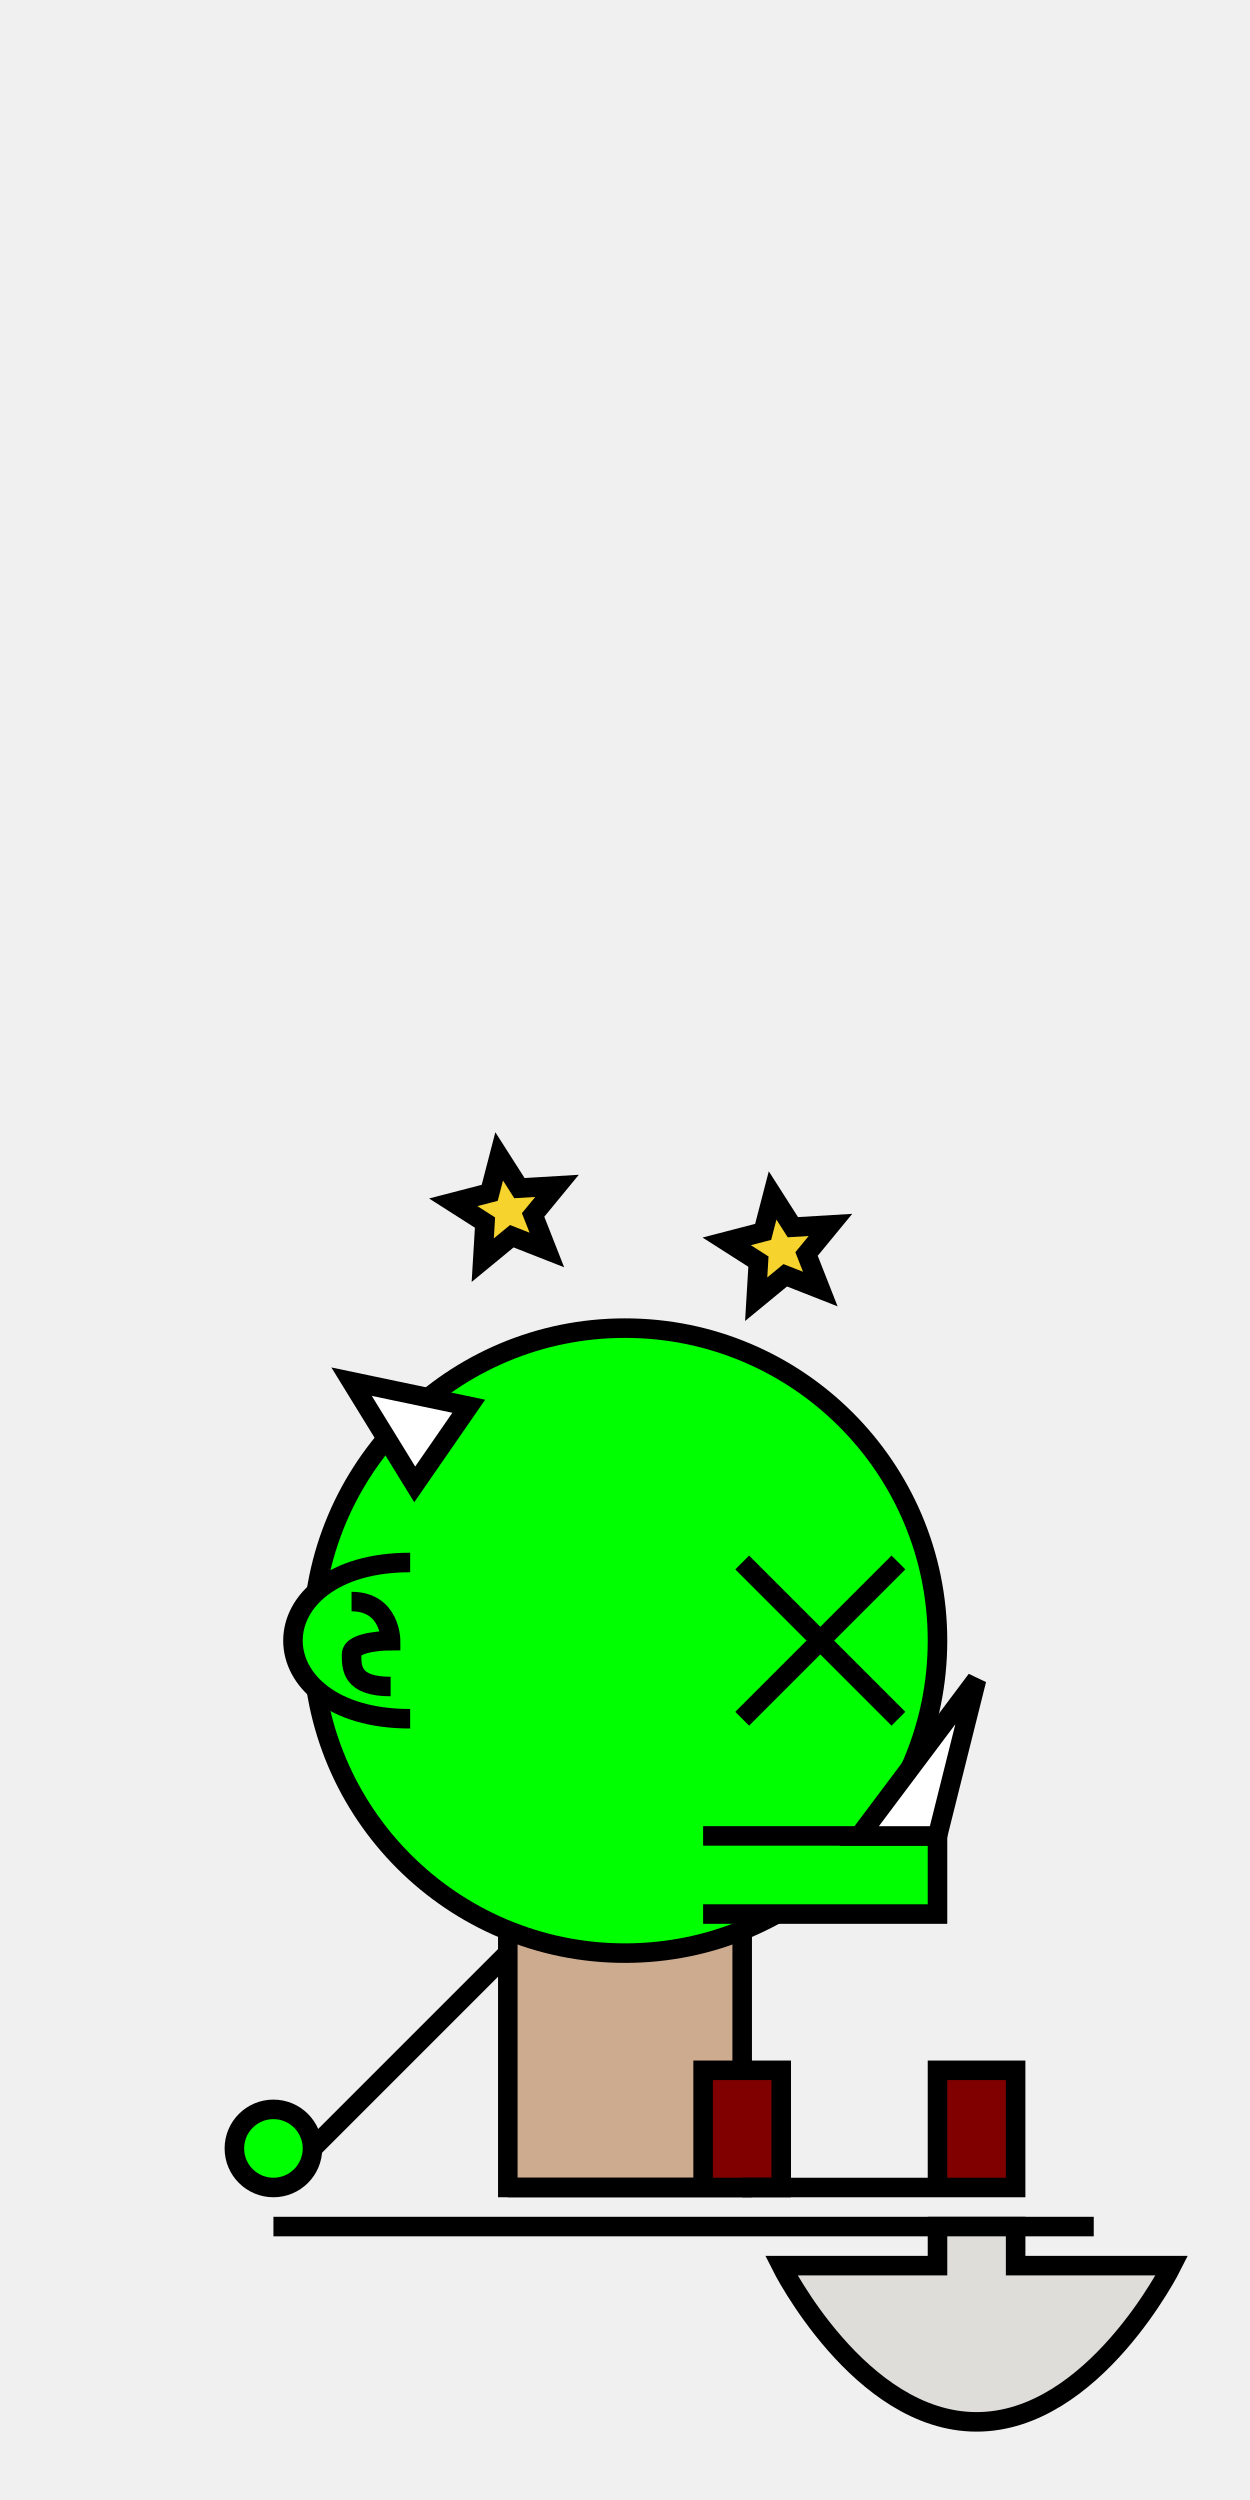
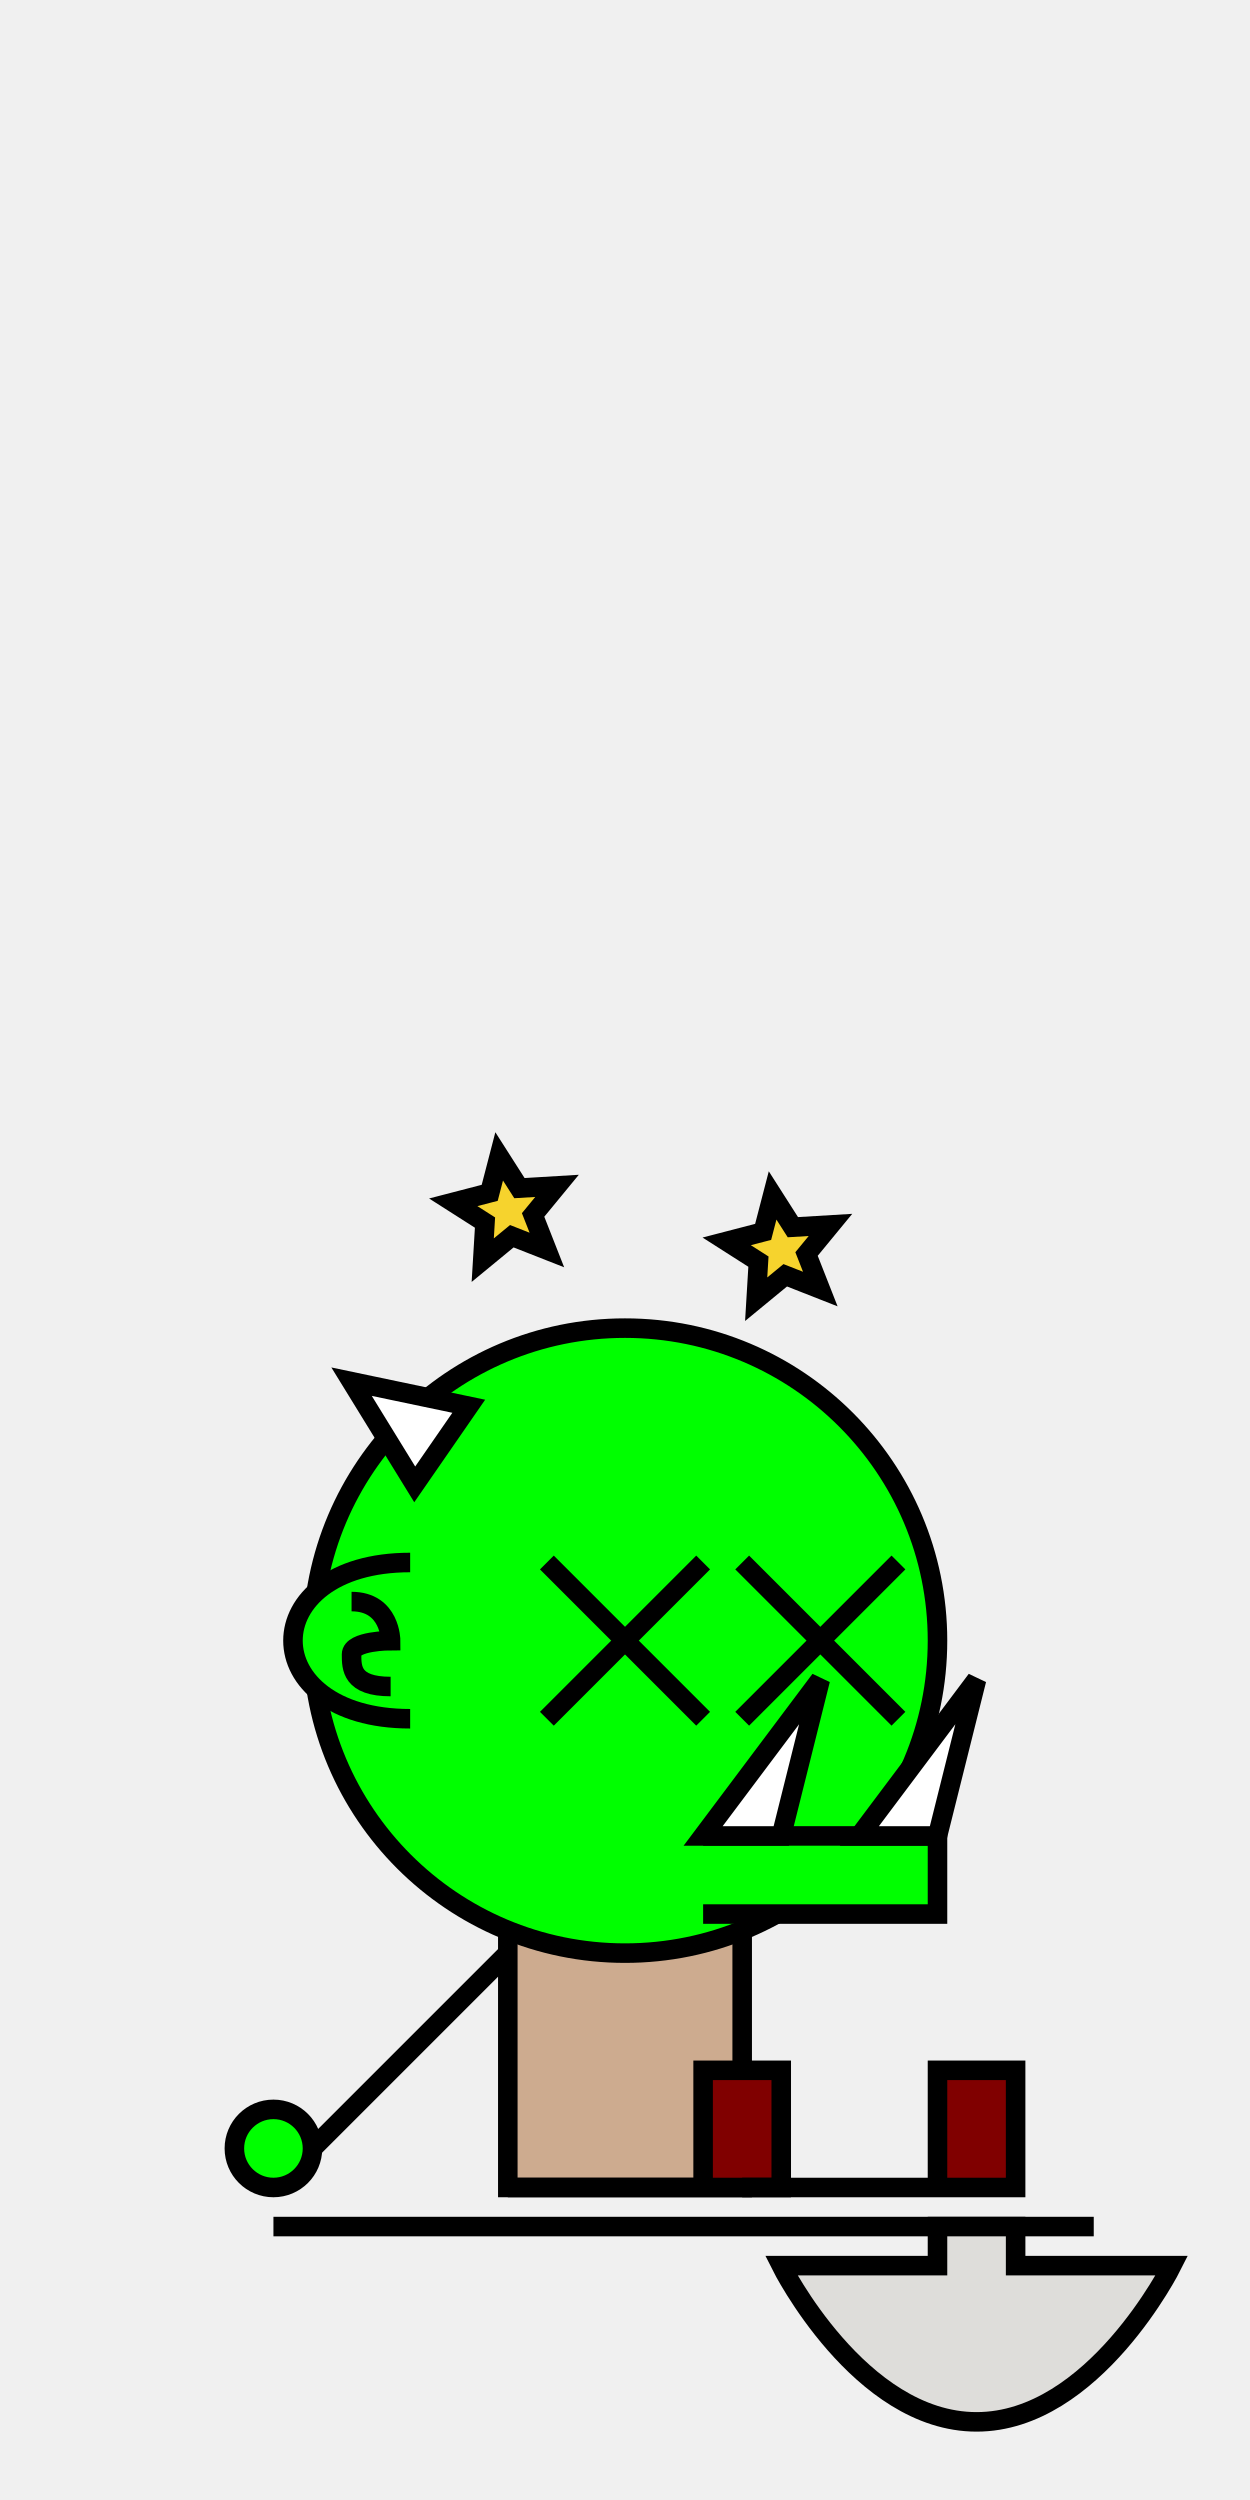
<svg xmlns="http://www.w3.org/2000/svg" width="512" height="1024" viewBox="0 0 135.467 270.933" version="1.1" id="svg1">
  <defs id="defs1" />
  <g id="layer1">
    <rect style="fill:#cdab8f;stroke:#000000;stroke-width:2.117;stroke-dasharray:none" id="rect4" width="25.4" height="29.633" x="55.033" y="207.433" />
    <circle style="fill:#00ff00;stroke:#000000;stroke-width:2.117;stroke-dasharray:none" id="path2" cx="67.733" cy="177.8" r="33.867" />
    <path style="fill:#800000;stroke:#000000;stroke-width:2.117;stroke-dasharray:none" d="m 55.033,237.067 h 29.633 v -12.7 h -8.467 v 12.7 z" id="path4" />
    <path style="fill:#800000;stroke:#000000;stroke-width:2.117;stroke-dasharray:none" d="m 80.433,237.067 29.633,1e-5 0,-12.7 H 101.6 v 12.7 z" id="path5" />
    <path style="fill:#ffffff;stroke:#000000;stroke-width:2.117;stroke-dasharray:none" d="M 55.033,211.667 33.867,232.833" id="path6" />
    <circle style="fill:#00ff00;fill-opacity:1;stroke:#000000;stroke-width:2.117;stroke-dasharray:none" id="path8" cx="29.633" cy="232.833" r="4.233" />
    <path style="fill:#00ff00;stroke:#000000;stroke-width:2.117;stroke-dasharray:none;fill-opacity:1" d="m 44.45,186.267 c -8.467,0 -12.7,-4.233 -12.7,-8.467 0,-4.233 4.233,-8.467 12.7,-8.467" id="path13" />
    <path style="fill:none;stroke:#000000;stroke-width:2.117;stroke-dasharray:none;fill-opacity:1" d="M 42.333,182.774 C 38.1,182.774 38.1,180.767 38.1,179.283 c 0,-1.483 4.233,-1.483 4.233,-1.483 0,0 0,-4.233 -4.233,-4.233" id="path14" />
    <path style="fill:#ffffff;fill-opacity:1;stroke:#000000;stroke-width:2.117;stroke-opacity:1;stroke-dasharray:none" d="m 38.1,149.736 6.846,11.131 5.854,-8.467 z" id="path1" />
    <path style="fill:#00ff00;fill-opacity:1;stroke:#000000;stroke-width:2.117;stroke-dasharray:none;stroke-opacity:1" d="m 76.2,207.433 25.4,-1e-5 v -8.467 l -25.4,0" id="path3" />
    <path style="fill:#ffffff;fill-opacity:1;stroke:#000000;stroke-width:2.117;stroke-dasharray:none;stroke-opacity:1" d="m 101.6,198.967 4.233,-16.933 -12.7,16.933 z" id="path7" />
    <path style="fill:#ffffff;fill-opacity:1;stroke:#000000;stroke-width:2.117;stroke-dasharray:none;stroke-opacity:1" d="M 29.633,241.3 H 118.533" id="path9" />
    <path style="fill:#deddda;fill-opacity:1;stroke:#000000;stroke-width:2.117;stroke-dasharray:none;stroke-opacity:1" d="m 110.067,241.3 v 4.233 H 127 c 0,0 -8.467,16.933 -21.167,16.933 -12.7,0 -21.167,-16.933 -21.167,-16.933 H 101.6 v -4.233 z" id="path10" />
    <path style="fill:#deddda;stroke:#000000;stroke-width:2.117" d="m 80.433,169.333 16.933,16.933" id="path11" />
    <path style="fill:#deddda;stroke:#000000;stroke-width:2.117" d="M 80.433,186.267 97.367,169.333" id="path17" />
+     <path style="fill:#deddda;stroke:#000000;stroke-width:2.117" d="m 59.267,169.333 16.933,16.933" id="path11-6" />
+     <path style="fill:#deddda;stroke:#000000;stroke-width:2.117" d="M 59.267,186.267 76.2,169.333" id="path17-1" />
    <path style="fill:#f6d32d;stroke:#000000;stroke-width:2.117" id="path21" d="m 59.267,135.467 -3.799,-1.493 -3.152,2.593 0.245,-4.074 -3.441,-2.196 3.951,-1.026 1.026,-3.951 2.196,3.441 4.074,-0.245 -2.593,3.152 z" />
    <path style="fill:#f6d32d;stroke:#000000;stroke-width:2.117" id="path22" d="m 88.9,139.7 -3.799,-1.493 -3.152,2.593 0.245,-4.074 -3.441,-2.196 3.951,-1.026 1.026,-3.951 2.196,3.441 4.074,-0.245 -2.593,3.152 z" />
+     <path style="fill:#ffffff;fill-opacity:1;stroke:#000000;stroke-width:2.117;stroke-dasharray:none;stroke-opacity:1" d="m 84.667,198.967 4.233,-16.933 -12.7,16.933 z" id="path7-3-3" />
  </g>
</svg>
